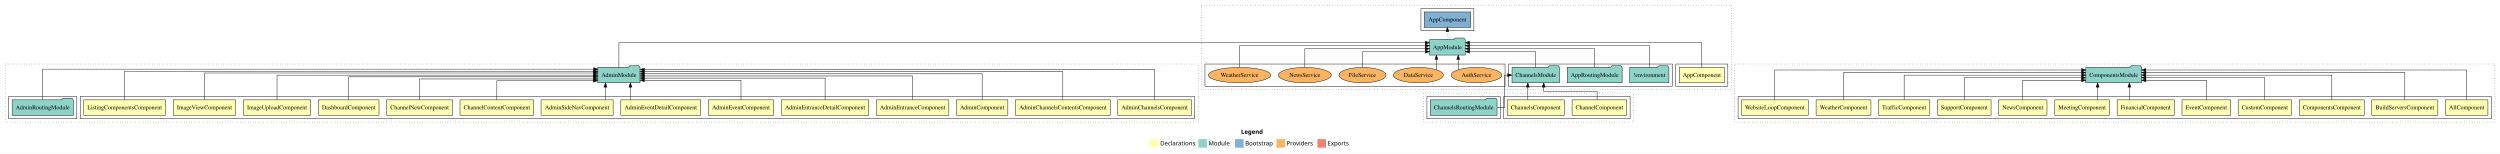
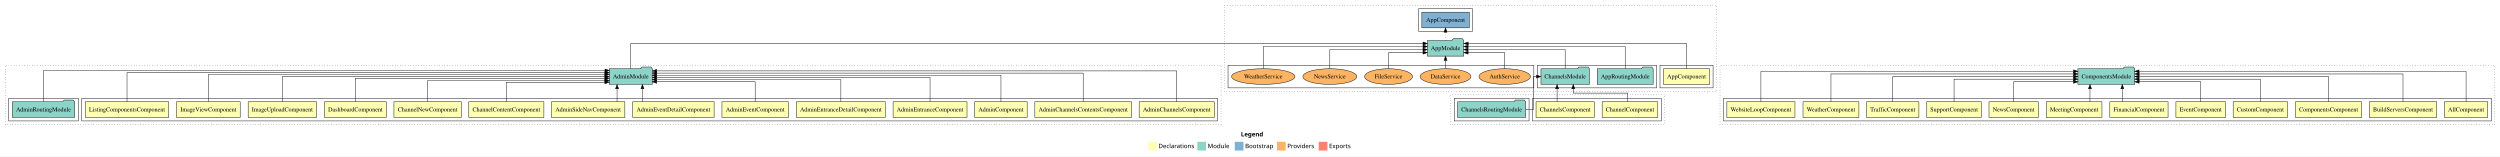
- <svg xmlns="http://www.w3.org/2000/svg" width="5857pt" height="360pt" viewBox="0.00 0.00 5857.00 360.00">
+ <svg xmlns="http://www.w3.org/2000/svg" width="5747pt" height="360pt" viewBox="0.00 0.00 5747.00 360.00">
  <g id="graph0" class="graph" transform="scale(1 1) rotate(0) translate(4 356)">
-     <polygon fill="#ffffff" stroke="transparent" points="-4,4 -4,-356 5853,-356 5853,4 -4,4" />
-     <text text-anchor="start" x="2903.509" y="-42.4" font-family="sans-serif" font-weight="bold" font-size="14.00" fill="#000000">Legend</text>
-     <polygon fill="#ffffb3" stroke="transparent" points="2690.5,-10 2690.5,-30 2710.5,-30 2710.5,-10 2690.5,-10" />
-     <text text-anchor="start" x="2714.129" y="-15.4" font-family="sans-serif" font-size="14.00" fill="#000000">  Declarations</text>
-     <polygon fill="#8dd3c7" stroke="transparent" points="2803.5,-10 2803.5,-30 2823.5,-30 2823.5,-10 2803.5,-10" />
-     <text text-anchor="start" x="2827.225" y="-15.4" font-family="sans-serif" font-size="14.00" fill="#000000">  Module</text>
-     <polygon fill="#80b1d3" stroke="transparent" points="2889.5,-10 2889.5,-30 2909.5,-30 2909.5,-10 2889.5,-10" />
-     <text text-anchor="start" x="2913.281" y="-15.4" font-family="sans-serif" font-size="14.00" fill="#000000">  Bootstrap</text>
-     <polygon fill="#fdb462" stroke="transparent" points="2986.5,-10 2986.5,-30 3006.5,-30 3006.5,-10 2986.5,-10" />
-     <text text-anchor="start" x="3010.173" y="-15.4" font-family="sans-serif" font-size="14.00" fill="#000000">  Providers</text>
-     <polygon fill="#fb8072" stroke="transparent" points="3082.5,-10 3082.5,-30 3102.5,-30 3102.5,-10 3082.5,-10" />
-     <text text-anchor="start" x="3106.226" y="-15.4" font-family="sans-serif" font-size="14.00" fill="#000000">  Exports</text>
+     <polygon fill="#ffffff" stroke="transparent" points="-4,4 -4,-356 5743,-356 5743,4 -4,4" />
+     <text text-anchor="start" x="2848.509" y="-42.4" font-family="sans-serif" font-weight="bold" font-size="14.00" fill="#000000">Legend</text>
+     <polygon fill="#ffffb3" stroke="transparent" points="2635.5,-10 2635.5,-30 2655.5,-30 2655.5,-10 2635.5,-10" />
+     <text text-anchor="start" x="2659.129" y="-15.4" font-family="sans-serif" font-size="14.00" fill="#000000">  Declarations</text>
+     <polygon fill="#8dd3c7" stroke="transparent" points="2748.5,-10 2748.5,-30 2768.5,-30 2768.5,-10 2748.5,-10" />
+     <text text-anchor="start" x="2772.225" y="-15.4" font-family="sans-serif" font-size="14.00" fill="#000000">  Module</text>
+     <polygon fill="#80b1d3" stroke="transparent" points="2834.5,-10 2834.5,-30 2854.5,-30 2854.5,-10 2834.5,-10" />
+     <text text-anchor="start" x="2858.281" y="-15.4" font-family="sans-serif" font-size="14.00" fill="#000000">  Bootstrap</text>
+     <polygon fill="#fdb462" stroke="transparent" points="2931.5,-10 2931.5,-30 2951.5,-30 2951.5,-10 2931.5,-10" />
+     <text text-anchor="start" x="2955.173" y="-15.4" font-family="sans-serif" font-size="14.00" fill="#000000">  Providers</text>
+     <polygon fill="#fb8072" stroke="transparent" points="3027.5,-10 3027.5,-30 3047.5,-30 3047.5,-10 3027.5,-10" />
+     <text text-anchor="start" x="3051.226" y="-15.4" font-family="sans-serif" font-size="14.00" fill="#000000">  Exports</text>
    <g id="clust1" class="cluster">
      <polygon fill="none" stroke="#000000" stroke-dasharray="1,5" points="8,-70 8,-206 2803,-206 2803,-70 8,-70" />
    </g>
    <g id="clust2" class="cluster">
      <polygon fill="none" stroke="#000000" points="184,-78 184,-130 2795,-130 2795,-78 184,-78" />
    </g>
    <g id="clust17" class="cluster">
      <polygon fill="none" stroke="#000000" points="16,-78 16,-130 176,-130 176,-78 16,-78" />
    </g>
    <g id="clust27" class="cluster">
-       <polygon fill="none" stroke="#000000" stroke-dasharray="1,5" points="2811,-146 2811,-344 4052,-344 4052,-146 2811,-146" />
+       <polygon fill="none" stroke="#000000" stroke-dasharray="1,5" points="2811,-146 2811,-344 3942,-344 3942,-146 2811,-146" />
    </g>
    <g id="clust28" class="cluster">
-       <polygon fill="none" stroke="#000000" points="3922,-154 3922,-206 4044,-206 4044,-154 3922,-154" />
+       <polygon fill="none" stroke="#000000" points="3812,-154 3812,-206 3934,-206 3934,-154 3812,-154" />
    </g>
    <g id="clust30" class="cluster">
-       <polygon fill="none" stroke="#000000" points="3530,-154 3530,-206 3914,-206 3914,-154 3530,-154" />
+       <polygon fill="none" stroke="#000000" points="3530,-154 3530,-206 3804,-206 3804,-154 3530,-154" />
    </g>
    <g id="clust32" class="cluster">
-       <polygon fill="none" stroke="#000000" points="3325,-284 3325,-336 3449,-336 3449,-284 3325,-284" />
+       <polygon fill="none" stroke="#000000" points="3257,-284 3257,-336 3381,-336 3381,-284 3257,-284" />
    </g>
    <g id="clust33" class="cluster">
      <polygon fill="none" stroke="#000000" points="2819,-154 2819,-206 3522,-206 3522,-154 2819,-154" />
    </g>
    <g id="clust40" class="cluster">
      <polygon fill="none" stroke="#000000" stroke-dasharray="1,5" points="3331,-70 3331,-138 3823,-138 3823,-70 3331,-70" />
    </g>
    <g id="clust41" class="cluster">
      <polygon fill="none" stroke="#000000" points="3519,-78 3519,-130 3815,-130 3815,-78 3519,-78" />
    </g>
    <g id="clust44" class="cluster">
      <polygon fill="none" stroke="#000000" points="3339,-78 3339,-130 3511,-130 3511,-78 3339,-78" />
    </g>
    <g id="clust54" class="cluster">
-       <polygon fill="none" stroke="#000000" stroke-dasharray="1,5" points="4060,-70 4060,-206 5841,-206 5841,-70 4060,-70" />
+       <polygon fill="none" stroke="#000000" stroke-dasharray="1,5" points="3950,-70 3950,-206 5731,-206 5731,-70 3950,-70" />
    </g>
    <g id="clust55" class="cluster">
-       <polygon fill="none" stroke="#000000" points="4068,-78 4068,-130 5833,-130 5833,-78 4068,-78" />
+       <polygon fill="none" stroke="#000000" points="3958,-78 3958,-130 5723,-130 5723,-78 3958,-78" />
    </g>
    <g id="node1" class="node">
      <polygon fill="#ffffb3" stroke="#000000" points="2787.322,-122 2614.678,-122 2614.678,-86 2787.322,-86 2787.322,-122" />
      <text text-anchor="middle" x="2701" y="-99.8" font-family="Times,serif" font-size="14.00" fill="#000000">AdminChannelsComponent</text>
    </g>
    <g id="node15" class="node">
      <polygon fill="#8dd3c7" stroke="#000000" points="1495.439,-198 1492.439,-202 1471.439,-202 1468.439,-198 1396.561,-198 1396.561,-162 1495.439,-162 1495.439,-198" />
      <text text-anchor="middle" x="1446" y="-175.8" font-family="Times,serif" font-size="14.00" fill="#000000">AdminModule</text>
    </g>
    <g id="edge1" class="edge">
      <path fill="none" stroke="#000000" d="M2701,-122.01C2701,-148.017 2701,-193 2701,-193 2701,-193 1505.584,-193 1505.584,-193" />
      <polygon fill="#000000" stroke="#000000" points="1505.584,-189.5 1495.584,-193 1505.584,-196.5 1505.584,-189.5" />
    </g>
    <g id="node2" class="node">
      <polygon fill="#ffffb3" stroke="#000000" points="2597.098,-122 2374.902,-122 2374.902,-86 2597.098,-86 2597.098,-122" />
      <text text-anchor="middle" x="2486" y="-99.8" font-family="Times,serif" font-size="14.00" fill="#000000">AdminChannelsContentsComponent</text>
    </g>
    <g id="edge2" class="edge">
      <path fill="none" stroke="#000000" d="M2486,-122.227C2486,-146.932 2486,-188 2486,-188 2486,-188 1505.462,-188 1505.462,-188" />
      <polygon fill="#000000" stroke="#000000" points="1505.462,-184.5 1495.462,-188 1505.462,-191.5 1505.462,-184.5" />
    </g>
    <g id="node3" class="node">
      <polygon fill="#ffffb3" stroke="#000000" points="2357.22,-122 2236.78,-122 2236.78,-86 2357.22,-86 2357.22,-122" />
      <text text-anchor="middle" x="2297" y="-99.8" font-family="Times,serif" font-size="14.00" fill="#000000">AdminComponent</text>
    </g>
    <g id="edge3" class="edge">
      <path fill="none" stroke="#000000" d="M2297,-122.323C2297,-145.66 2297,-183 2297,-183 2297,-183 1505.432,-183 1505.432,-183" />
      <polygon fill="#000000" stroke="#000000" points="1505.432,-179.5 1495.432,-183 1505.432,-186.5 1505.432,-179.5" />
    </g>
    <g id="node4" class="node">
      <polygon fill="#ffffb3" stroke="#000000" points="2218.968,-122 2049.032,-122 2049.032,-86 2218.968,-86 2218.968,-122" />
      <text text-anchor="middle" x="2134" y="-99.8" font-family="Times,serif" font-size="14.00" fill="#000000">AdminEntranceComponent</text>
    </g>
    <g id="edge4" class="edge">
      <path fill="none" stroke="#000000" d="M2134,-122.292C2134,-144.206 2134,-178 2134,-178 2134,-178 1505.479,-178 1505.479,-178" />
      <polygon fill="#000000" stroke="#000000" points="1505.479,-174.5 1495.479,-178 1505.479,-181.5 1505.479,-174.5" />
    </g>
    <g id="node5" class="node">
      <polygon fill="#ffffb3" stroke="#000000" points="2031.176,-122 1826.824,-122 1826.824,-86 2031.176,-86 2031.176,-122" />
      <text text-anchor="middle" x="1929" y="-99.8" font-family="Times,serif" font-size="14.00" fill="#000000">AdminEntranceDetailComponent</text>
    </g>
    <g id="edge5" class="edge">
      <path fill="none" stroke="#000000" d="M1929,-122.129C1929,-142.572 1929,-173 1929,-173 1929,-173 1505.42,-173 1505.42,-173" />
      <polygon fill="#000000" stroke="#000000" points="1505.42,-169.5 1495.42,-173 1505.42,-176.5 1505.42,-169.5" />
    </g>
    <g id="node6" class="node">
      <polygon fill="#ffffb3" stroke="#000000" points="1808.378,-122 1655.622,-122 1655.622,-86 1808.378,-86 1808.378,-122" />
      <text text-anchor="middle" x="1732" y="-99.8" font-family="Times,serif" font-size="14.00" fill="#000000">AdminEventComponent</text>
    </g>
    <g id="edge6" class="edge">
      <path fill="none" stroke="#000000" d="M1732,-122.169C1732,-141.09 1732,-168 1732,-168 1732,-168 1505.491,-168 1505.491,-168" />
      <polygon fill="#000000" stroke="#000000" points="1505.491,-164.5 1495.491,-168 1505.491,-171.5 1505.491,-164.5" />
    </g>
    <g id="node7" class="node">
      <polygon fill="#ffffb3" stroke="#000000" points="1637.586,-122 1450.414,-122 1450.414,-86 1637.586,-86 1637.586,-122" />
      <text text-anchor="middle" x="1544" y="-99.8" font-family="Times,serif" font-size="14.00" fill="#000000">AdminEventDetailComponent</text>
    </g>
    <g id="edge7" class="edge">
      <path fill="none" stroke="#000000" d="M1472.838,-122.011C1472.838,-122.011 1472.838,-151.855 1472.838,-151.855" />
      <polygon fill="#000000" stroke="#000000" points="1469.338,-151.855 1472.838,-161.855 1476.338,-151.855 1469.338,-151.855" />
    </g>
    <g id="node8" class="node">
      <polygon fill="#ffffb3" stroke="#000000" points="1432.43,-122 1263.57,-122 1263.57,-86 1432.43,-86 1432.43,-122" />
      <text text-anchor="middle" x="1348" y="-99.8" font-family="Times,serif" font-size="14.00" fill="#000000">AdminSideNavComponent</text>
    </g>
    <g id="edge8" class="edge">
      <path fill="none" stroke="#000000" d="M1414.498,-122.011C1414.498,-122.011 1414.498,-151.855 1414.498,-151.855" />
      <polygon fill="#000000" stroke="#000000" points="1410.998,-151.855 1414.498,-161.855 1417.998,-151.855 1410.998,-151.855" />
    </g>
    <g id="node9" class="node">
      <polygon fill="#ffffb3" stroke="#000000" points="1246.322,-122 1073.678,-122 1073.678,-86 1246.322,-86 1246.322,-122" />
      <text text-anchor="middle" x="1160" y="-99.8" font-family="Times,serif" font-size="14.00" fill="#000000">ChannelContentComponent</text>
    </g>
    <g id="edge9" class="edge">
      <path fill="none" stroke="#000000" d="M1160,-122.222C1160,-140.828 1160,-167 1160,-167 1160,-167 1386.509,-167 1386.509,-167" />
      <polygon fill="#000000" stroke="#000000" points="1386.509,-170.5 1396.509,-167 1386.509,-163.5 1386.509,-170.5" />
    </g>
    <g id="node10" class="node">
      <polygon fill="#ffffb3" stroke="#000000" points="1056.417,-122 901.583,-122 901.583,-86 1056.417,-86 1056.417,-122" />
      <text text-anchor="middle" x="979" y="-99.8" font-family="Times,serif" font-size="14.00" fill="#000000">ChannelNewComponent</text>
    </g>
    <g id="edge10" class="edge">
      <path fill="none" stroke="#000000" d="M979,-122.308C979,-142.145 979,-171 979,-171 979,-171 1386.465,-171 1386.465,-171" />
      <polygon fill="#000000" stroke="#000000" points="1386.465,-174.5 1396.465,-171 1386.465,-167.5 1386.465,-174.5" />
    </g>
    <g id="node11" class="node">
      <polygon fill="#ffffb3" stroke="#000000" points="883.973,-122 742.027,-122 742.027,-86 883.973,-86 883.973,-122" />
      <text text-anchor="middle" x="813" y="-99.8" font-family="Times,serif" font-size="14.00" fill="#000000">DashboardComponent</text>
    </g>
    <g id="edge11" class="edge">
      <path fill="none" stroke="#000000" d="M813,-122.169C813,-143.498 813,-176 813,-176 813,-176 1386.593,-176 1386.593,-176" />
      <polygon fill="#000000" stroke="#000000" points="1386.593,-179.5 1396.593,-176 1386.593,-172.5 1386.593,-179.5" />
    </g>
    <g id="node12" class="node">
      <polygon fill="#ffffb3" stroke="#000000" points="723.525,-122 566.475,-122 566.475,-86 723.525,-86 723.525,-122" />
      <text text-anchor="middle" x="645" y="-99.8" font-family="Times,serif" font-size="14.00" fill="#000000">ImageUploadComponent</text>
    </g>
    <g id="edge12" class="edge">
      <path fill="none" stroke="#000000" d="M645,-122.011C645,-144.485 645,-180 645,-180 645,-180 1386.498,-180 1386.498,-180" />
      <polygon fill="#000000" stroke="#000000" points="1386.498,-183.5 1396.498,-180 1386.498,-176.5 1386.498,-183.5" />
    </g>
    <g id="node13" class="node">
      <polygon fill="#ffffb3" stroke="#000000" points="548.132,-122 401.868,-122 401.868,-86 548.132,-86 548.132,-122" />
      <text text-anchor="middle" x="475" y="-99.8" font-family="Times,serif" font-size="14.00" fill="#000000">ImageViewComponent</text>
    </g>
    <g id="edge13" class="edge">
      <path fill="none" stroke="#000000" d="M475,-122.38C475,-146.279 475,-185 475,-185 475,-185 1386.513,-185 1386.513,-185" />
      <polygon fill="#000000" stroke="#000000" points="1386.513,-188.5 1396.513,-185 1386.513,-181.5 1386.513,-188.5" />
    </g>
    <g id="node14" class="node">
      <polygon fill="#ffffb3" stroke="#000000" points="383.779,-122 192.221,-122 192.221,-86 383.779,-86 383.779,-122" />
      <text text-anchor="middle" x="288" y="-99.8" font-family="Times,serif" font-size="14.00" fill="#000000">ListingComponentsComponent</text>
    </g>
    <g id="edge14" class="edge">
      <path fill="none" stroke="#000000" d="M288,-122.026C288,-146.977 288,-189 288,-189 288,-189 1386.613,-189 1386.613,-189" />
      <polygon fill="#000000" stroke="#000000" points="1386.613,-192.5 1396.613,-189 1386.613,-185.5 1386.613,-192.5" />
    </g>
    <g id="node18" class="node">
-       <polygon fill="#8dd3c7" stroke="#000000" points="3428.657,-263 3425.657,-267 3404.657,-267 3401.657,-263 3345.343,-263 3345.343,-227 3428.657,-227 3428.657,-263" />
-       <text text-anchor="middle" x="3387" y="-240.8" font-family="Times,serif" font-size="14.00" fill="#000000">AppModule</text>
-     </g>
-     <g id="edge18" class="edge">
-       <path fill="none" stroke="#000000" d="M1446,-198.011C1446,-220.485 1446,-256 1446,-256 1446,-256 3335.109,-256 3335.109,-256" />
-       <polygon fill="#000000" stroke="#000000" points="3335.109,-259.5 3345.109,-256 3335.109,-252.5 3335.109,-259.5" />
+       <polygon fill="#8dd3c7" stroke="#000000" points="3360.657,-263 3357.657,-267 3336.657,-267 3333.657,-263 3277.343,-263 3277.343,-227 3360.657,-227 3360.657,-263" />
+       <text text-anchor="middle" x="3319" y="-240.8" font-family="Times,serif" font-size="14.00" fill="#000000">AppModule</text>
+     </g>
+     <g id="edge17" class="edge">
+       <path fill="none" stroke="#000000" d="M1446,-198.011C1446,-220.485 1446,-256 1446,-256 1446,-256 3267.254,-256 3267.254,-256" />
+       <polygon fill="#000000" stroke="#000000" points="3267.254,-259.5 3277.254,-256 3267.254,-252.5 3267.254,-259.5" />
    </g>
    <g id="node16" class="node">
      <polygon fill="#8dd3c7" stroke="#000000" points="167.556,-122 164.556,-126 143.556,-126 140.556,-122 24.444,-122 24.444,-86 167.556,-86 167.556,-122" />
      <text text-anchor="middle" x="96" y="-99.8" font-family="Times,serif" font-size="14.00" fill="#000000">AdminRoutingModule</text>
    </g>
    <g id="edge15" class="edge">
      <path fill="none" stroke="#000000" d="M96,-122.213C96,-148.511 96,-194 96,-194 96,-194 1386.754,-194 1386.754,-194" />
      <polygon fill="#000000" stroke="#000000" points="1386.754,-197.5 1396.754,-194 1386.754,-190.5 1386.754,-197.5" />
    </g>
    <g id="node17" class="node">
-       <polygon fill="#ffffb3" stroke="#000000" points="4035.94,-198 3930.06,-198 3930.06,-162 4035.94,-162 4035.94,-198" />
-       <text text-anchor="middle" x="3983" y="-175.8" font-family="Times,serif" font-size="14.00" fill="#000000">AppComponent</text>
+       <polygon fill="#ffffb3" stroke="#000000" points="3925.94,-198 3820.06,-198 3820.06,-162 3925.94,-162 3925.94,-198" />
+       <text text-anchor="middle" x="3873" y="-175.8" font-family="Times,serif" font-size="14.00" fill="#000000">AppComponent</text>
    </g>
    <g id="edge16" class="edge">
-       <path fill="none" stroke="#000000" d="M3983,-198.011C3983,-220.485 3983,-256 3983,-256 3983,-256 3438.91,-256 3438.91,-256" />
-       <polygon fill="#000000" stroke="#000000" points="3438.91,-252.5 3428.91,-256 3438.91,-259.5 3438.91,-252.5" />
-     </g>
-     <g id="node22" class="node">
-       <polygon fill="#80b1d3" stroke="#000000" points="3441.439,-328 3332.561,-328 3332.561,-292 3441.439,-292 3441.439,-328" />
-       <text text-anchor="middle" x="3387" y="-305.8" font-family="Times,serif" font-size="14.00" fill="#000000">AppComponent </text>
-     </g>
-     <g id="edge21" class="edge">
-       <path fill="none" stroke="#000000" stroke-dasharray="1,5" d="M3387,-263.106C3387,-263.106 3387,-281.991 3387,-281.991" />
-       <polygon fill="#000000" stroke="#000000" points="3383.5,-281.991 3387,-291.991 3390.5,-281.991 3383.5,-281.991" />
+       <path fill="none" stroke="#000000" d="M3873,-198.011C3873,-220.485 3873,-256 3873,-256 3873,-256 3371.095,-256 3371.095,-256" />
+       <polygon fill="#000000" stroke="#000000" points="3371.095,-252.5 3361.095,-256 3371.095,-259.5 3371.095,-252.5" />
+     </g>
+     <g id="node21" class="node">
+       <polygon fill="#80b1d3" stroke="#000000" points="3373.439,-328 3264.561,-328 3264.561,-292 3373.439,-292 3373.439,-328" />
+       <text text-anchor="middle" x="3319" y="-305.8" font-family="Times,serif" font-size="14.00" fill="#000000">AppComponent </text>
+     </g>
+     <g id="edge20" class="edge">
+       <path fill="none" stroke="#000000" stroke-dasharray="1,5" d="M3319,-263.106C3319,-263.106 3319,-281.991 3319,-281.991" />
+       <polygon fill="#000000" stroke="#000000" points="3315.5,-281.991 3319,-291.991 3322.5,-281.991 3315.5,-281.991" />
    </g>
    <g id="node19" class="node">
-       <polygon fill="#8dd3c7" stroke="#000000" points="3905.923,-198 3902.923,-202 3881.923,-202 3878.923,-198 3814.077,-198 3814.077,-162 3905.923,-162 3905.923,-198" />
-       <text text-anchor="middle" x="3860" y="-175.8" font-family="Times,serif" font-size="14.00" fill="#000000">!environment</text>
-     </g>
-     <g id="edge17" class="edge">
-       <path fill="none" stroke="#000000" d="M3860,-198.129C3860,-218.572 3860,-249 3860,-249 3860,-249 3438.976,-249 3438.976,-249" />
-       <polygon fill="#000000" stroke="#000000" points="3438.976,-245.5 3428.976,-249 3438.976,-252.5 3438.976,-245.5" />
-     </g>
-     <g id="node20" class="node">
      <polygon fill="#8dd3c7" stroke="#000000" points="3796.274,-198 3793.274,-202 3772.274,-202 3769.274,-198 3667.726,-198 3667.726,-162 3796.274,-162 3796.274,-198" />
      <text text-anchor="middle" x="3732" y="-175.8" font-family="Times,serif" font-size="14.00" fill="#000000">AppRoutingModule</text>
    </g>
-     <g id="edge19" class="edge">
-       <path fill="none" stroke="#000000" d="M3732,-198.267C3732,-216.555 3732,-242 3732,-242 3732,-242 3438.959,-242 3438.959,-242" />
-       <polygon fill="#000000" stroke="#000000" points="3438.959,-238.5 3428.959,-242 3438.959,-245.5 3438.959,-238.5" />
-     </g>
-     <g id="node21" class="node">
+     <g id="edge18" class="edge">
+       <path fill="none" stroke="#000000" d="M3732,-198.129C3732,-218.572 3732,-249 3732,-249 3732,-249 3370.874,-249 3370.874,-249" />
+       <polygon fill="#000000" stroke="#000000" points="3370.874,-245.5 3360.874,-249 3370.873,-252.5 3370.874,-245.5" />
+     </g>
+     <g id="node20" class="node">
      <polygon fill="#8dd3c7" stroke="#000000" points="3649.651,-198 3646.651,-202 3625.651,-202 3622.651,-198 3538.349,-198 3538.349,-162 3649.651,-162 3649.651,-198" />
      <text text-anchor="middle" x="3594" y="-175.8" font-family="Times,serif" font-size="14.00" fill="#000000">ChannelsModule</text>
    </g>
-     <g id="edge20" class="edge">
-       <path fill="none" stroke="#000000" d="M3594,-198.009C3594,-214.049 3594,-235 3594,-235 3594,-235 3438.89,-235 3438.89,-235" />
-       <polygon fill="#000000" stroke="#000000" points="3438.89,-231.5 3428.89,-235 3438.89,-238.5 3438.89,-231.5" />
-     </g>
-     <g id="node23" class="node">
+     <g id="edge19" class="edge">
+       <path fill="none" stroke="#000000" d="M3594,-198.267C3594,-216.555 3594,-242 3594,-242 3594,-242 3370.767,-242 3370.767,-242" />
+       <polygon fill="#000000" stroke="#000000" points="3370.767,-238.5 3360.767,-242 3370.767,-245.5 3370.767,-238.5" />
+     </g>
+     <g id="node22" class="node">
      <ellipse fill="#fdb462" stroke="#000000" cx="3455" cy="-180" rx="59.108" ry="18" />
      <text text-anchor="middle" x="3455" y="-175.8" font-family="Times,serif" font-size="14.00" fill="#000000">AuthService</text>
    </g>
-     <g id="edge22" class="edge">
-       <path fill="none" stroke="#000000" d="M3412.262,-192.533C3412.262,-192.533 3412.262,-216.851 3412.262,-216.851" />
-       <polygon fill="#000000" stroke="#000000" points="3408.762,-216.851 3412.262,-226.851 3415.762,-216.851 3408.762,-216.851" />
-     </g>
-     <g id="node24" class="node">
+     <g id="edge21" class="edge">
+       <path fill="none" stroke="#000000" d="M3455,-198.009C3455,-214.049 3455,-235 3455,-235 3455,-235 3370.914,-235 3370.914,-235" />
+       <polygon fill="#000000" stroke="#000000" points="3370.914,-231.5 3360.914,-235 3370.914,-238.5 3370.914,-231.5" />
+     </g>
+     <g id="node23" class="node">
      <ellipse fill="#fdb462" stroke="#000000" cx="3319" cy="-180" rx="58.441" ry="18" />
      <text text-anchor="middle" x="3319" y="-175.8" font-family="Times,serif" font-size="14.00" fill="#000000">DataService</text>
    </g>
-     <g id="edge23" class="edge">
-       <path fill="none" stroke="#000000" d="M3361.196,-192.533C3361.196,-192.533 3361.196,-216.851 3361.196,-216.851" />
-       <polygon fill="#000000" stroke="#000000" points="3357.696,-216.851 3361.196,-226.851 3364.696,-216.851 3357.696,-216.851" />
-     </g>
-     <g id="node25" class="node">
+     <g id="edge22" class="edge">
+       <path fill="none" stroke="#000000" d="M3319,-198.106C3319,-198.106 3319,-216.991 3319,-216.991" />
+       <polygon fill="#000000" stroke="#000000" points="3315.5,-216.991 3319,-226.991 3322.5,-216.991 3315.5,-216.991" />
+     </g>
+     <g id="node24" class="node">
      <ellipse fill="#fdb462" stroke="#000000" cx="3188" cy="-180" rx="55.029" ry="18" />
      <text text-anchor="middle" x="3188" y="-175.8" font-family="Times,serif" font-size="14.00" fill="#000000">FileService</text>
    </g>
-     <g id="edge24" class="edge">
-       <path fill="none" stroke="#000000" d="M3188,-198.009C3188,-214.049 3188,-235 3188,-235 3188,-235 3335.283,-235 3335.283,-235" />
-       <polygon fill="#000000" stroke="#000000" points="3335.283,-238.5 3345.283,-235 3335.283,-231.5 3335.283,-238.5" />
-     </g>
-     <g id="node26" class="node">
+     <g id="edge23" class="edge">
+       <path fill="none" stroke="#000000" d="M3188,-198.009C3188,-214.049 3188,-235 3188,-235 3188,-235 3267.191,-235 3267.191,-235" />
+       <polygon fill="#000000" stroke="#000000" points="3267.191,-238.5 3277.191,-235 3267.191,-231.5 3267.191,-238.5" />
+     </g>
+     <g id="node25" class="node">
      <ellipse fill="#fdb462" stroke="#000000" cx="3053" cy="-180" rx="61.954" ry="18" />
      <text text-anchor="middle" x="3053" y="-175.8" font-family="Times,serif" font-size="14.00" fill="#000000">NewsService</text>
    </g>
-     <g id="edge25" class="edge">
-       <path fill="none" stroke="#000000" d="M3053,-198.267C3053,-216.555 3053,-242 3053,-242 3053,-242 3335.037,-242 3335.037,-242" />
-       <polygon fill="#000000" stroke="#000000" points="3335.037,-245.5 3345.037,-242 3335.037,-238.5 3335.037,-245.5" />
-     </g>
-     <g id="node27" class="node">
+     <g id="edge24" class="edge">
+       <path fill="none" stroke="#000000" d="M3053,-198.267C3053,-216.555 3053,-242 3053,-242 3053,-242 3267.145,-242 3267.145,-242" />
+       <polygon fill="#000000" stroke="#000000" points="3267.145,-245.5 3277.145,-242 3267.145,-238.5 3267.145,-245.5" />
+     </g>
+     <g id="node26" class="node">
      <ellipse fill="#fdb462" stroke="#000000" cx="2900" cy="-180" rx="72.889" ry="18" />
      <text text-anchor="middle" x="2900" y="-175.8" font-family="Times,serif" font-size="14.00" fill="#000000">WeatherService</text>
    </g>
-     <g id="edge26" class="edge">
-       <path fill="none" stroke="#000000" d="M2900,-198.129C2900,-218.572 2900,-249 2900,-249 2900,-249 3335.057,-249 3335.057,-249" />
-       <polygon fill="#000000" stroke="#000000" points="3335.057,-252.5 3345.057,-249 3335.057,-245.5 3335.057,-252.5" />
-     </g>
-     <g id="node28" class="node">
+     <g id="edge25" class="edge">
+       <path fill="none" stroke="#000000" d="M2900,-198.129C2900,-218.572 2900,-249 2900,-249 2900,-249 3267.293,-249 3267.293,-249" />
+       <polygon fill="#000000" stroke="#000000" points="3267.293,-252.5 3277.293,-249 3267.293,-245.5 3267.293,-252.5" />
+     </g>
+     <g id="node27" class="node">
      <polygon fill="#ffffb3" stroke="#000000" points="3806.989,-122 3679.011,-122 3679.011,-86 3806.989,-86 3806.989,-122" />
      <text text-anchor="middle" x="3743" y="-99.8" font-family="Times,serif" font-size="14.00" fill="#000000">ChannelComponent</text>
    </g>
-     <g id="edge27" class="edge">
+     <g id="edge26" class="edge">
      <path fill="none" stroke="#000000" d="M3737.696,-122.11C3737.696,-131.897 3737.696,-142 3737.696,-142 3737.696,-142 3612.608,-142 3612.608,-142 3612.608,-142 3612.608,-151.89 3612.608,-151.89" />
      <polygon fill="#000000" stroke="#000000" points="3609.109,-151.89 3612.608,-161.89 3616.109,-151.89 3609.109,-151.89" />
    </g>
-     <g id="node29" class="node">
+     <g id="node28" class="node">
      <polygon fill="#ffffb3" stroke="#000000" points="3660.934,-122 3527.066,-122 3527.066,-86 3660.934,-86 3660.934,-122" />
      <text text-anchor="middle" x="3594" y="-99.8" font-family="Times,serif" font-size="14.00" fill="#000000">ChannelsComponent</text>
    </g>
-     <g id="edge28" class="edge">
+     <g id="edge27" class="edge">
      <path fill="none" stroke="#000000" d="M3575.392,-122.011C3575.392,-122.011 3575.392,-151.855 3575.392,-151.855" />
      <polygon fill="#000000" stroke="#000000" points="3571.892,-151.855 3575.392,-161.855 3578.892,-151.855 3571.892,-151.855" />
    </g>
-     <g id="node30" class="node">
+     <g id="node29" class="node">
      <polygon fill="#8dd3c7" stroke="#000000" points="3503.269,-122 3500.269,-126 3479.269,-126 3476.269,-122 3346.731,-122 3346.731,-86 3503.269,-86 3503.269,-122" />
      <text text-anchor="middle" x="3425" y="-99.8" font-family="Times,serif" font-size="14.00" fill="#000000">ChannelsRoutingModule</text>
    </g>
-     <g id="edge29" class="edge">
+     <g id="edge28" class="edge">
      <path fill="none" stroke="#000000" d="M3503.668,-104C3513.834,-104 3520.794,-104 3520.794,-104 3520.794,-104 3520.794,-180 3520.794,-180 3520.794,-180 3528.142,-180 3528.142,-180" />
      <polygon fill="#000000" stroke="#000000" points="3528.142,-183.5 3538.142,-180 3528.142,-176.5 3528.142,-183.5" />
    </g>
+     <g id="node30" class="node">
+       <polygon fill="#ffffb3" stroke="#000000" points="5714.72,-122 5615.28,-122 5615.28,-86 5714.72,-86 5714.72,-122" />
+       <text text-anchor="middle" x="5665" y="-99.8" font-family="Times,serif" font-size="14.00" fill="#000000">AllComponent</text>
+     </g>
+     <g id="node42" class="node">
+       <polygon fill="#8dd3c7" stroke="#000000" points="4903.327,-198 4900.327,-202 4879.327,-202 4876.327,-198 4772.673,-198 4772.673,-162 4903.327,-162 4903.327,-198" />
+       <text text-anchor="middle" x="4838" y="-175.8" font-family="Times,serif" font-size="14.00" fill="#000000">ComponentsModule</text>
+     </g>
+     <g id="edge29" class="edge">
+       <path fill="none" stroke="#000000" d="M5665,-122.234C5665,-148.009 5665,-192 5665,-192 5665,-192 4913.239,-192 4913.239,-192" />
+       <polygon fill="#000000" stroke="#000000" points="4913.239,-188.5 4903.239,-192 4913.239,-195.5 4913.239,-188.5" />
+     </g>
    <g id="node31" class="node">
-       <polygon fill="#ffffb3" stroke="#000000" points="5824.72,-122 5725.28,-122 5725.28,-86 5824.72,-86 5824.72,-122" />
-       <text text-anchor="middle" x="5775" y="-99.8" font-family="Times,serif" font-size="14.00" fill="#000000">AllComponent</text>
-     </g>
-     <g id="node43" class="node">
-       <polygon fill="#8dd3c7" stroke="#000000" points="5013.327,-198 5010.327,-202 4989.327,-202 4986.327,-198 4882.673,-198 4882.673,-162 5013.327,-162 5013.327,-198" />
-       <text text-anchor="middle" x="4948" y="-175.8" font-family="Times,serif" font-size="14.00" fill="#000000">ComponentsModule</text>
+       <polygon fill="#ffffb3" stroke="#000000" points="5597.428,-122 5442.572,-122 5442.572,-86 5597.428,-86 5597.428,-122" />
+       <text text-anchor="middle" x="5520" y="-99.8" font-family="Times,serif" font-size="14.00" fill="#000000">BuildServersComponent</text>
    </g>
    <g id="edge30" class="edge">
-       <path fill="none" stroke="#000000" d="M5775,-122.234C5775,-148.009 5775,-192 5775,-192 5775,-192 5023.239,-192 5023.239,-192" />
-       <polygon fill="#000000" stroke="#000000" points="5023.239,-188.5 5013.239,-192 5023.239,-195.5 5023.239,-188.5" />
+       <path fill="none" stroke="#000000" d="M5520,-122.198C5520,-146.356 5520,-186 5520,-186 5520,-186 4913.393,-186 4913.393,-186" />
+       <polygon fill="#000000" stroke="#000000" points="4913.393,-182.5 4903.393,-186 4913.393,-189.5 4913.393,-182.5" />
    </g>
    <g id="node32" class="node">
-       <polygon fill="#ffffb3" stroke="#000000" points="5707.428,-122 5552.572,-122 5552.572,-86 5707.428,-86 5707.428,-122" />
-       <text text-anchor="middle" x="5630" y="-99.8" font-family="Times,serif" font-size="14.00" fill="#000000">BuildServersComponent</text>
+       <polygon fill="#ffffb3" stroke="#000000" points="5425.109,-122 5272.891,-122 5272.891,-86 5425.109,-86 5425.109,-122" />
+       <text text-anchor="middle" x="5349" y="-99.8" font-family="Times,serif" font-size="14.00" fill="#000000">ComponentsComponent</text>
    </g>
    <g id="edge31" class="edge">
-       <path fill="none" stroke="#000000" d="M5630,-122.198C5630,-146.356 5630,-186 5630,-186 5630,-186 5023.393,-186 5023.393,-186" />
-       <polygon fill="#000000" stroke="#000000" points="5023.393,-182.5 5013.393,-186 5023.393,-189.5 5023.393,-182.5" />
+       <path fill="none" stroke="#000000" d="M5349,-122.011C5349,-144.485 5349,-180 5349,-180 5349,-180 4913.238,-180 4913.238,-180" />
+       <polygon fill="#000000" stroke="#000000" points="4913.238,-176.5 4903.238,-180 4913.238,-183.5 4913.238,-176.5" />
    </g>
    <g id="node33" class="node">
-       <polygon fill="#ffffb3" stroke="#000000" points="5535.109,-122 5382.891,-122 5382.891,-86 5535.109,-86 5535.109,-122" />
-       <text text-anchor="middle" x="5459" y="-99.8" font-family="Times,serif" font-size="14.00" fill="#000000">ComponentsComponent</text>
+       <polygon fill="#ffffb3" stroke="#000000" points="5254.395,-122 5129.605,-122 5129.605,-86 5254.395,-86 5254.395,-122" />
+       <text text-anchor="middle" x="5192" y="-99.8" font-family="Times,serif" font-size="14.00" fill="#000000">CustomComponent</text>
    </g>
    <g id="edge32" class="edge">
-       <path fill="none" stroke="#000000" d="M5459,-122.011C5459,-144.485 5459,-180 5459,-180 5459,-180 5023.238,-180 5023.238,-180" />
-       <polygon fill="#000000" stroke="#000000" points="5023.238,-176.5 5013.238,-180 5023.238,-183.5 5023.238,-176.5" />
+       <path fill="none" stroke="#000000" d="M5192,-122.027C5192,-142.767 5192,-174 5192,-174 5192,-174 4913.342,-174 4913.342,-174" />
+       <polygon fill="#000000" stroke="#000000" points="4913.342,-170.5 4903.342,-174 4913.342,-177.5 4913.342,-170.5" />
    </g>
    <g id="node34" class="node">
-       <polygon fill="#ffffb3" stroke="#000000" points="5364.395,-122 5239.605,-122 5239.605,-86 5364.395,-86 5364.395,-122" />
-       <text text-anchor="middle" x="5302" y="-99.8" font-family="Times,serif" font-size="14.00" fill="#000000">CustomComponent</text>
+       <polygon fill="#ffffb3" stroke="#000000" points="5111.99,-122 4998.01,-122 4998.01,-86 5111.99,-86 5111.99,-122" />
+       <text text-anchor="middle" x="5055" y="-99.8" font-family="Times,serif" font-size="14.00" fill="#000000">EventComponent</text>
    </g>
    <g id="edge33" class="edge">
-       <path fill="none" stroke="#000000" d="M5302,-122.027C5302,-142.767 5302,-174 5302,-174 5302,-174 5023.342,-174 5023.342,-174" />
-       <polygon fill="#000000" stroke="#000000" points="5023.342,-170.5 5013.342,-174 5023.342,-177.5 5023.342,-170.5" />
+       <path fill="none" stroke="#000000" d="M5055,-122.169C5055,-141.09 5055,-168 5055,-168 5055,-168 4913.401,-168 4913.401,-168" />
+       <polygon fill="#000000" stroke="#000000" points="4913.401,-164.5 4903.401,-168 4913.401,-171.5 4913.401,-164.5" />
    </g>
    <g id="node35" class="node">
-       <polygon fill="#ffffb3" stroke="#000000" points="5221.99,-122 5108.01,-122 5108.01,-86 5221.99,-86 5221.99,-122" />
-       <text text-anchor="middle" x="5165" y="-99.8" font-family="Times,serif" font-size="14.00" fill="#000000">EventComponent</text>
+       <polygon fill="#ffffb3" stroke="#000000" points="4979.931,-122 4846.069,-122 4846.069,-86 4979.931,-86 4979.931,-122" />
+       <text text-anchor="middle" x="4913" y="-99.8" font-family="Times,serif" font-size="14.00" fill="#000000">FinancialComponent</text>
    </g>
    <g id="edge34" class="edge">
-       <path fill="none" stroke="#000000" d="M5165,-122.169C5165,-141.09 5165,-168 5165,-168 5165,-168 5023.401,-168 5023.401,-168" />
-       <polygon fill="#000000" stroke="#000000" points="5023.401,-164.5 5013.401,-168 5023.401,-171.5 5023.401,-164.5" />
+       <path fill="none" stroke="#000000" d="M4874.724,-122.011C4874.724,-122.011 4874.724,-151.855 4874.724,-151.855" />
+       <polygon fill="#000000" stroke="#000000" points="4871.224,-151.855 4874.724,-161.855 4878.224,-151.855 4871.224,-151.855" />
    </g>
    <g id="node36" class="node">
-       <polygon fill="#ffffb3" stroke="#000000" points="5089.931,-122 4956.069,-122 4956.069,-86 5089.931,-86 5089.931,-122" />
-       <text text-anchor="middle" x="5023" y="-99.8" font-family="Times,serif" font-size="14.00" fill="#000000">FinancialComponent</text>
+       <polygon fill="#ffffb3" stroke="#000000" points="4827.987,-122 4700.013,-122 4700.013,-86 4827.987,-86 4827.987,-122" />
+       <text text-anchor="middle" x="4764" y="-99.8" font-family="Times,serif" font-size="14.00" fill="#000000">MeetingComponent</text>
    </g>
    <g id="edge35" class="edge">
-       <path fill="none" stroke="#000000" d="M4984.724,-122.011C4984.724,-122.011 4984.724,-151.855 4984.724,-151.855" />
-       <polygon fill="#000000" stroke="#000000" points="4981.224,-151.855 4984.724,-161.855 4988.224,-151.855 4981.224,-151.855" />
+       <path fill="none" stroke="#000000" d="M4800.415,-122.011C4800.415,-122.011 4800.415,-151.855 4800.415,-151.855" />
+       <polygon fill="#000000" stroke="#000000" points="4796.915,-151.855 4800.415,-161.855 4803.915,-151.855 4796.915,-151.855" />
    </g>
    <g id="node37" class="node">
-       <polygon fill="#ffffb3" stroke="#000000" points="4937.987,-122 4810.013,-122 4810.013,-86 4937.987,-86 4937.987,-122" />
-       <text text-anchor="middle" x="4874" y="-99.8" font-family="Times,serif" font-size="14.00" fill="#000000">MeetingComponent</text>
+       <polygon fill="#ffffb3" stroke="#000000" points="4681.705,-122 4568.295,-122 4568.295,-86 4681.705,-86 4681.705,-122" />
+       <text text-anchor="middle" x="4625" y="-99.8" font-family="Times,serif" font-size="14.00" fill="#000000">NewsComponent</text>
    </g>
    <g id="edge36" class="edge">
-       <path fill="none" stroke="#000000" d="M4910.415,-122.011C4910.415,-122.011 4910.415,-151.855 4910.415,-151.855" />
-       <polygon fill="#000000" stroke="#000000" points="4906.915,-151.855 4910.415,-161.855 4913.915,-151.855 4906.915,-151.855" />
+       <path fill="none" stroke="#000000" d="M4625,-122.169C4625,-141.09 4625,-168 4625,-168 4625,-168 4762.645,-168 4762.645,-168" />
+       <polygon fill="#000000" stroke="#000000" points="4762.645,-171.5 4772.645,-168 4762.645,-164.5 4762.645,-171.5" />
    </g>
    <g id="node38" class="node">
-       <polygon fill="#ffffb3" stroke="#000000" points="4791.705,-122 4678.295,-122 4678.295,-86 4791.705,-86 4791.705,-122" />
-       <text text-anchor="middle" x="4735" y="-99.8" font-family="Times,serif" font-size="14.00" fill="#000000">NewsComponent</text>
+       <polygon fill="#ffffb3" stroke="#000000" points="4550.667,-122 4425.333,-122 4425.333,-86 4550.667,-86 4550.667,-122" />
+       <text text-anchor="middle" x="4488" y="-99.8" font-family="Times,serif" font-size="14.00" fill="#000000">SupportComponent</text>
    </g>
    <g id="edge37" class="edge">
-       <path fill="none" stroke="#000000" d="M4735,-122.169C4735,-141.09 4735,-168 4735,-168 4735,-168 4872.645,-168 4872.645,-168" />
-       <polygon fill="#000000" stroke="#000000" points="4872.645,-171.5 4882.645,-168 4872.645,-164.5 4872.645,-171.5" />
+       <path fill="none" stroke="#000000" d="M4488,-122.027C4488,-142.767 4488,-174 4488,-174 4488,-174 4762.578,-174 4762.578,-174" />
+       <polygon fill="#000000" stroke="#000000" points="4762.578,-177.5 4772.578,-174 4762.578,-170.5 4762.578,-177.5" />
    </g>
    <g id="node39" class="node">
-       <polygon fill="#ffffb3" stroke="#000000" points="4660.667,-122 4535.333,-122 4535.333,-86 4660.667,-86 4660.667,-122" />
-       <text text-anchor="middle" x="4598" y="-99.8" font-family="Times,serif" font-size="14.00" fill="#000000">SupportComponent</text>
+       <polygon fill="#ffffb3" stroke="#000000" points="4407.187,-122 4286.813,-122 4286.813,-86 4407.187,-86 4407.187,-122" />
+       <text text-anchor="middle" x="4347" y="-99.8" font-family="Times,serif" font-size="14.00" fill="#000000">TrafficComponent</text>
    </g>
    <g id="edge38" class="edge">
-       <path fill="none" stroke="#000000" d="M4598,-122.027C4598,-142.767 4598,-174 4598,-174 4598,-174 4872.578,-174 4872.578,-174" />
-       <polygon fill="#000000" stroke="#000000" points="4872.578,-177.5 4882.578,-174 4872.578,-170.5 4872.578,-177.5" />
+       <path fill="none" stroke="#000000" d="M4347,-122.011C4347,-144.485 4347,-180 4347,-180 4347,-180 4762.799,-180 4762.799,-180" />
+       <polygon fill="#000000" stroke="#000000" points="4762.799,-183.5 4772.799,-180 4762.799,-176.5 4762.799,-183.5" />
    </g>
    <g id="node40" class="node">
-       <polygon fill="#ffffb3" stroke="#000000" points="4517.187,-122 4396.813,-122 4396.813,-86 4517.187,-86 4517.187,-122" />
-       <text text-anchor="middle" x="4457" y="-99.8" font-family="Times,serif" font-size="14.00" fill="#000000">TrafficComponent</text>
+       <polygon fill="#ffffb3" stroke="#000000" points="4269.242,-122 4140.758,-122 4140.758,-86 4269.242,-86 4269.242,-122" />
+       <text text-anchor="middle" x="4205" y="-99.8" font-family="Times,serif" font-size="14.00" fill="#000000">WeatherComponent</text>
    </g>
    <g id="edge39" class="edge">
-       <path fill="none" stroke="#000000" d="M4457,-122.011C4457,-144.485 4457,-180 4457,-180 4457,-180 4872.799,-180 4872.799,-180" />
-       <polygon fill="#000000" stroke="#000000" points="4872.799,-183.5 4882.799,-180 4872.799,-176.5 4872.799,-183.5" />
+       <path fill="none" stroke="#000000" d="M4205,-122.198C4205,-146.356 4205,-186 4205,-186 4205,-186 4762.642,-186 4762.642,-186" />
+       <polygon fill="#000000" stroke="#000000" points="4762.642,-189.5 4772.642,-186 4762.642,-182.5 4762.642,-189.5" />
    </g>
    <g id="node41" class="node">
-       <polygon fill="#ffffb3" stroke="#000000" points="4379.242,-122 4250.758,-122 4250.758,-86 4379.242,-86 4379.242,-122" />
-       <text text-anchor="middle" x="4315" y="-99.8" font-family="Times,serif" font-size="14.00" fill="#000000">WeatherComponent</text>
+       <polygon fill="#ffffb3" stroke="#000000" points="4122.255,-122 3965.745,-122 3965.745,-86 4122.255,-86 4122.255,-122" />
+       <text text-anchor="middle" x="4044" y="-99.8" font-family="Times,serif" font-size="14.00" fill="#000000">WebsiteLoopComponent</text>
    </g>
    <g id="edge40" class="edge">
-       <path fill="none" stroke="#000000" d="M4315,-122.198C4315,-146.356 4315,-186 4315,-186 4315,-186 4872.642,-186 4872.642,-186" />
-       <polygon fill="#000000" stroke="#000000" points="4872.642,-189.5 4882.642,-186 4872.642,-182.5 4872.642,-189.5" />
-     </g>
-     <g id="node42" class="node">
-       <polygon fill="#ffffb3" stroke="#000000" points="4232.255,-122 4075.745,-122 4075.745,-86 4232.255,-86 4232.255,-122" />
-       <text text-anchor="middle" x="4154" y="-99.8" font-family="Times,serif" font-size="14.00" fill="#000000">WebsiteLoopComponent</text>
-     </g>
-     <g id="edge41" class="edge">
-       <path fill="none" stroke="#000000" d="M4154,-122.234C4154,-148.009 4154,-192 4154,-192 4154,-192 4872.686,-192 4872.686,-192" />
-       <polygon fill="#000000" stroke="#000000" points="4872.686,-195.5 4882.686,-192 4872.686,-188.5 4872.686,-195.5" />
+       <path fill="none" stroke="#000000" d="M4044,-122.234C4044,-148.009 4044,-192 4044,-192 4044,-192 4762.686,-192 4762.686,-192" />
+       <polygon fill="#000000" stroke="#000000" points="4762.686,-195.5 4772.686,-192 4762.686,-188.5 4762.686,-195.5" />
    </g>
  </g>
</svg>
